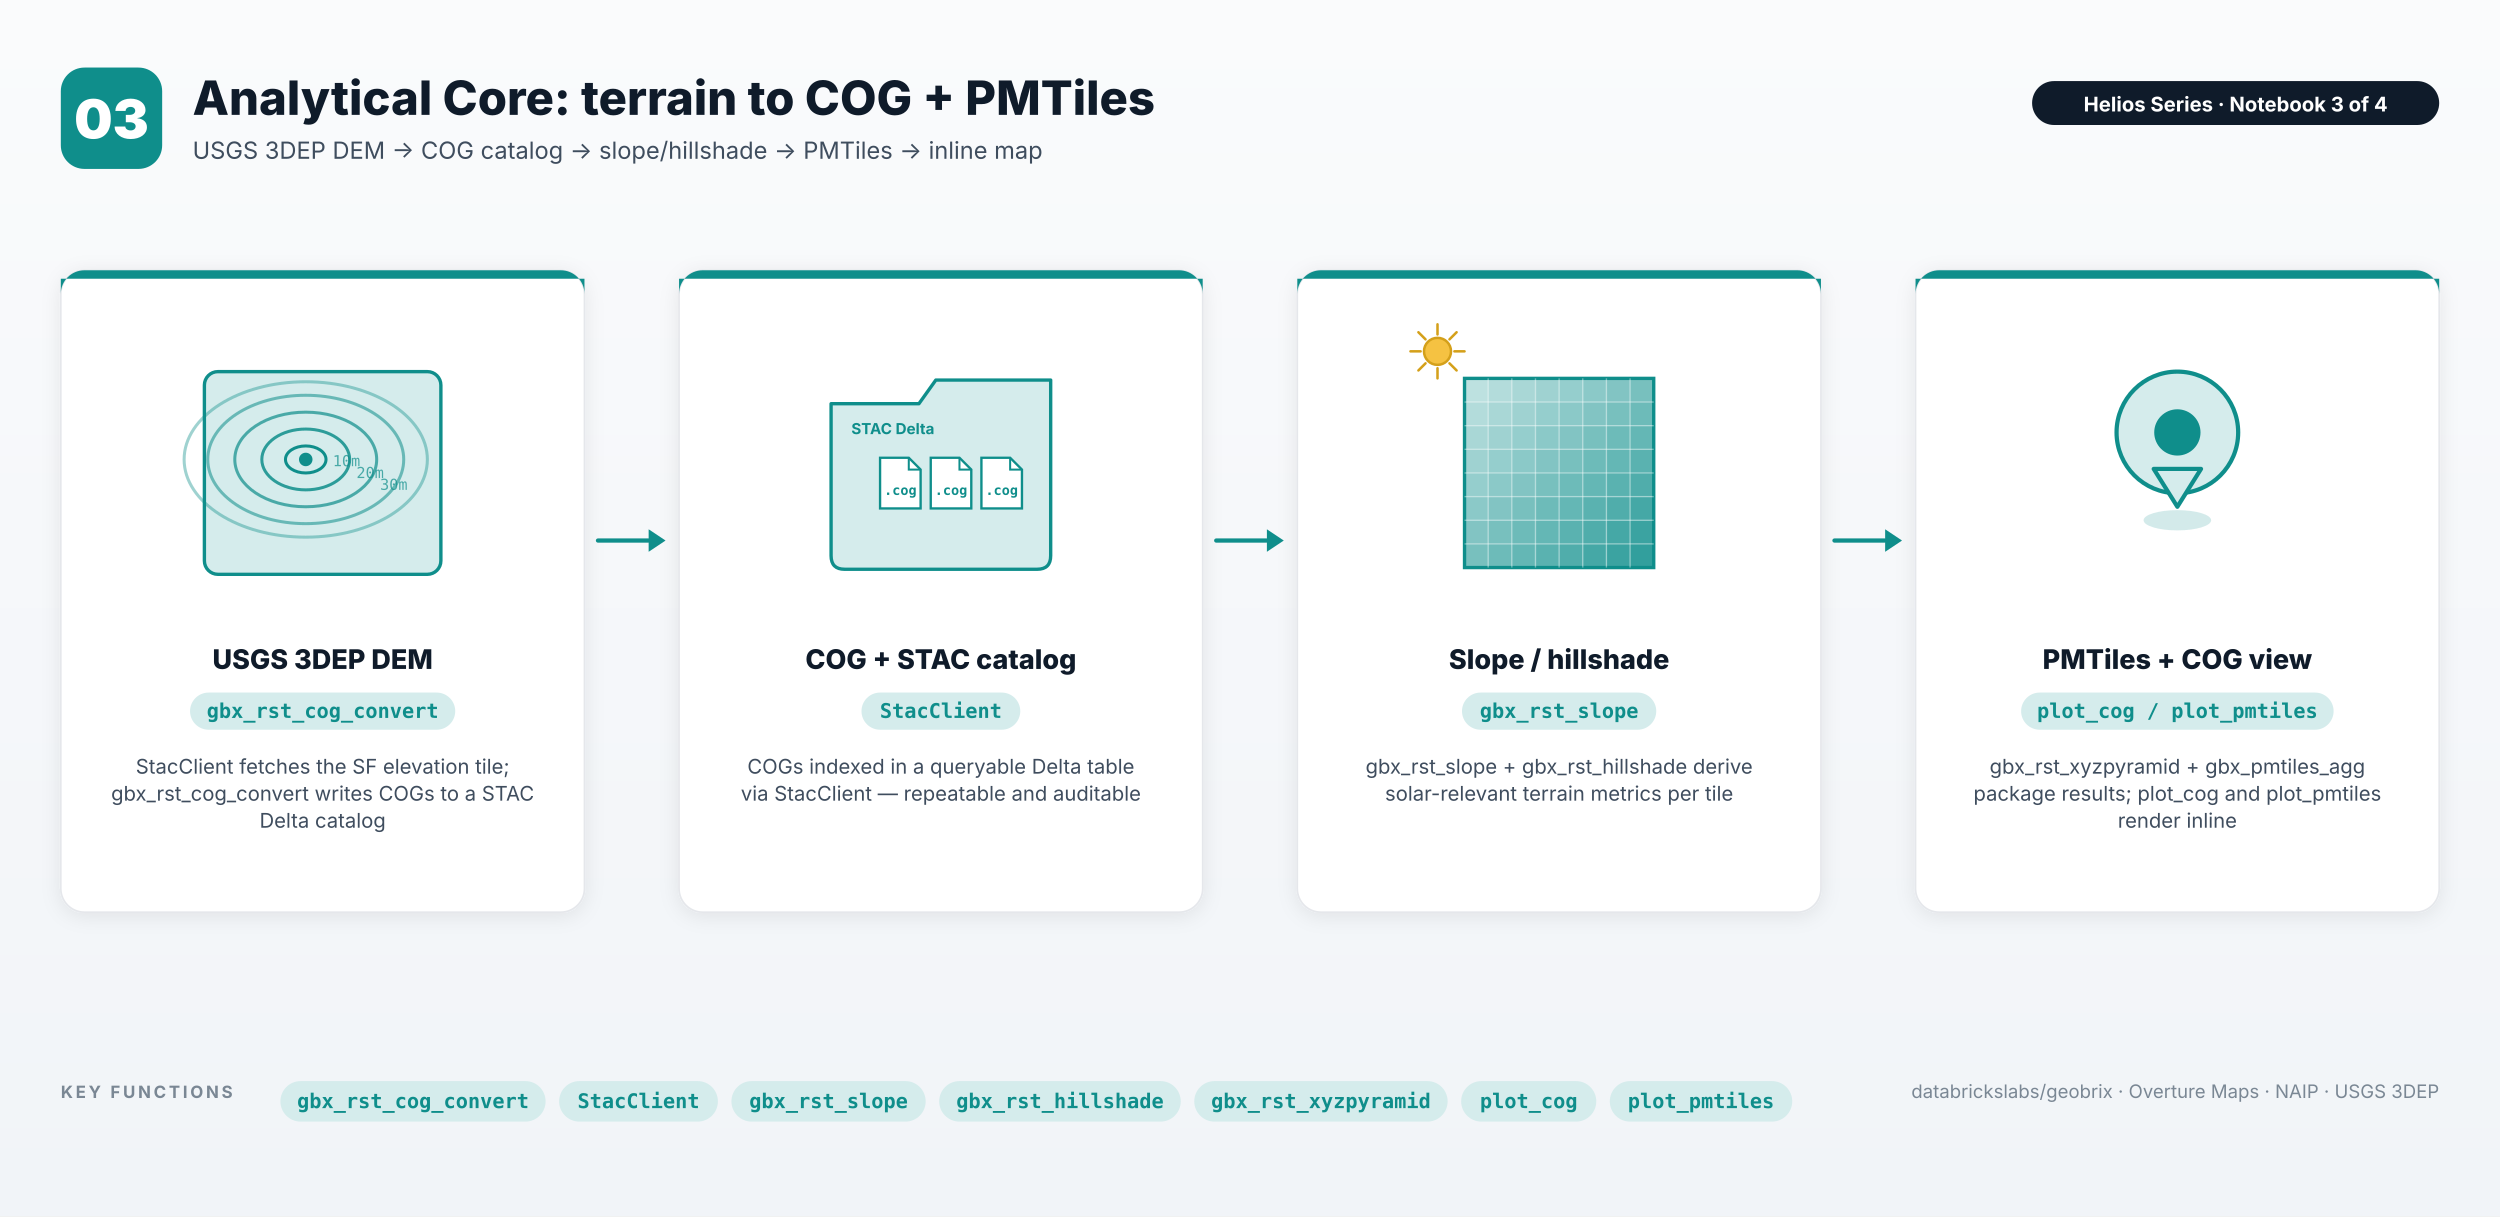
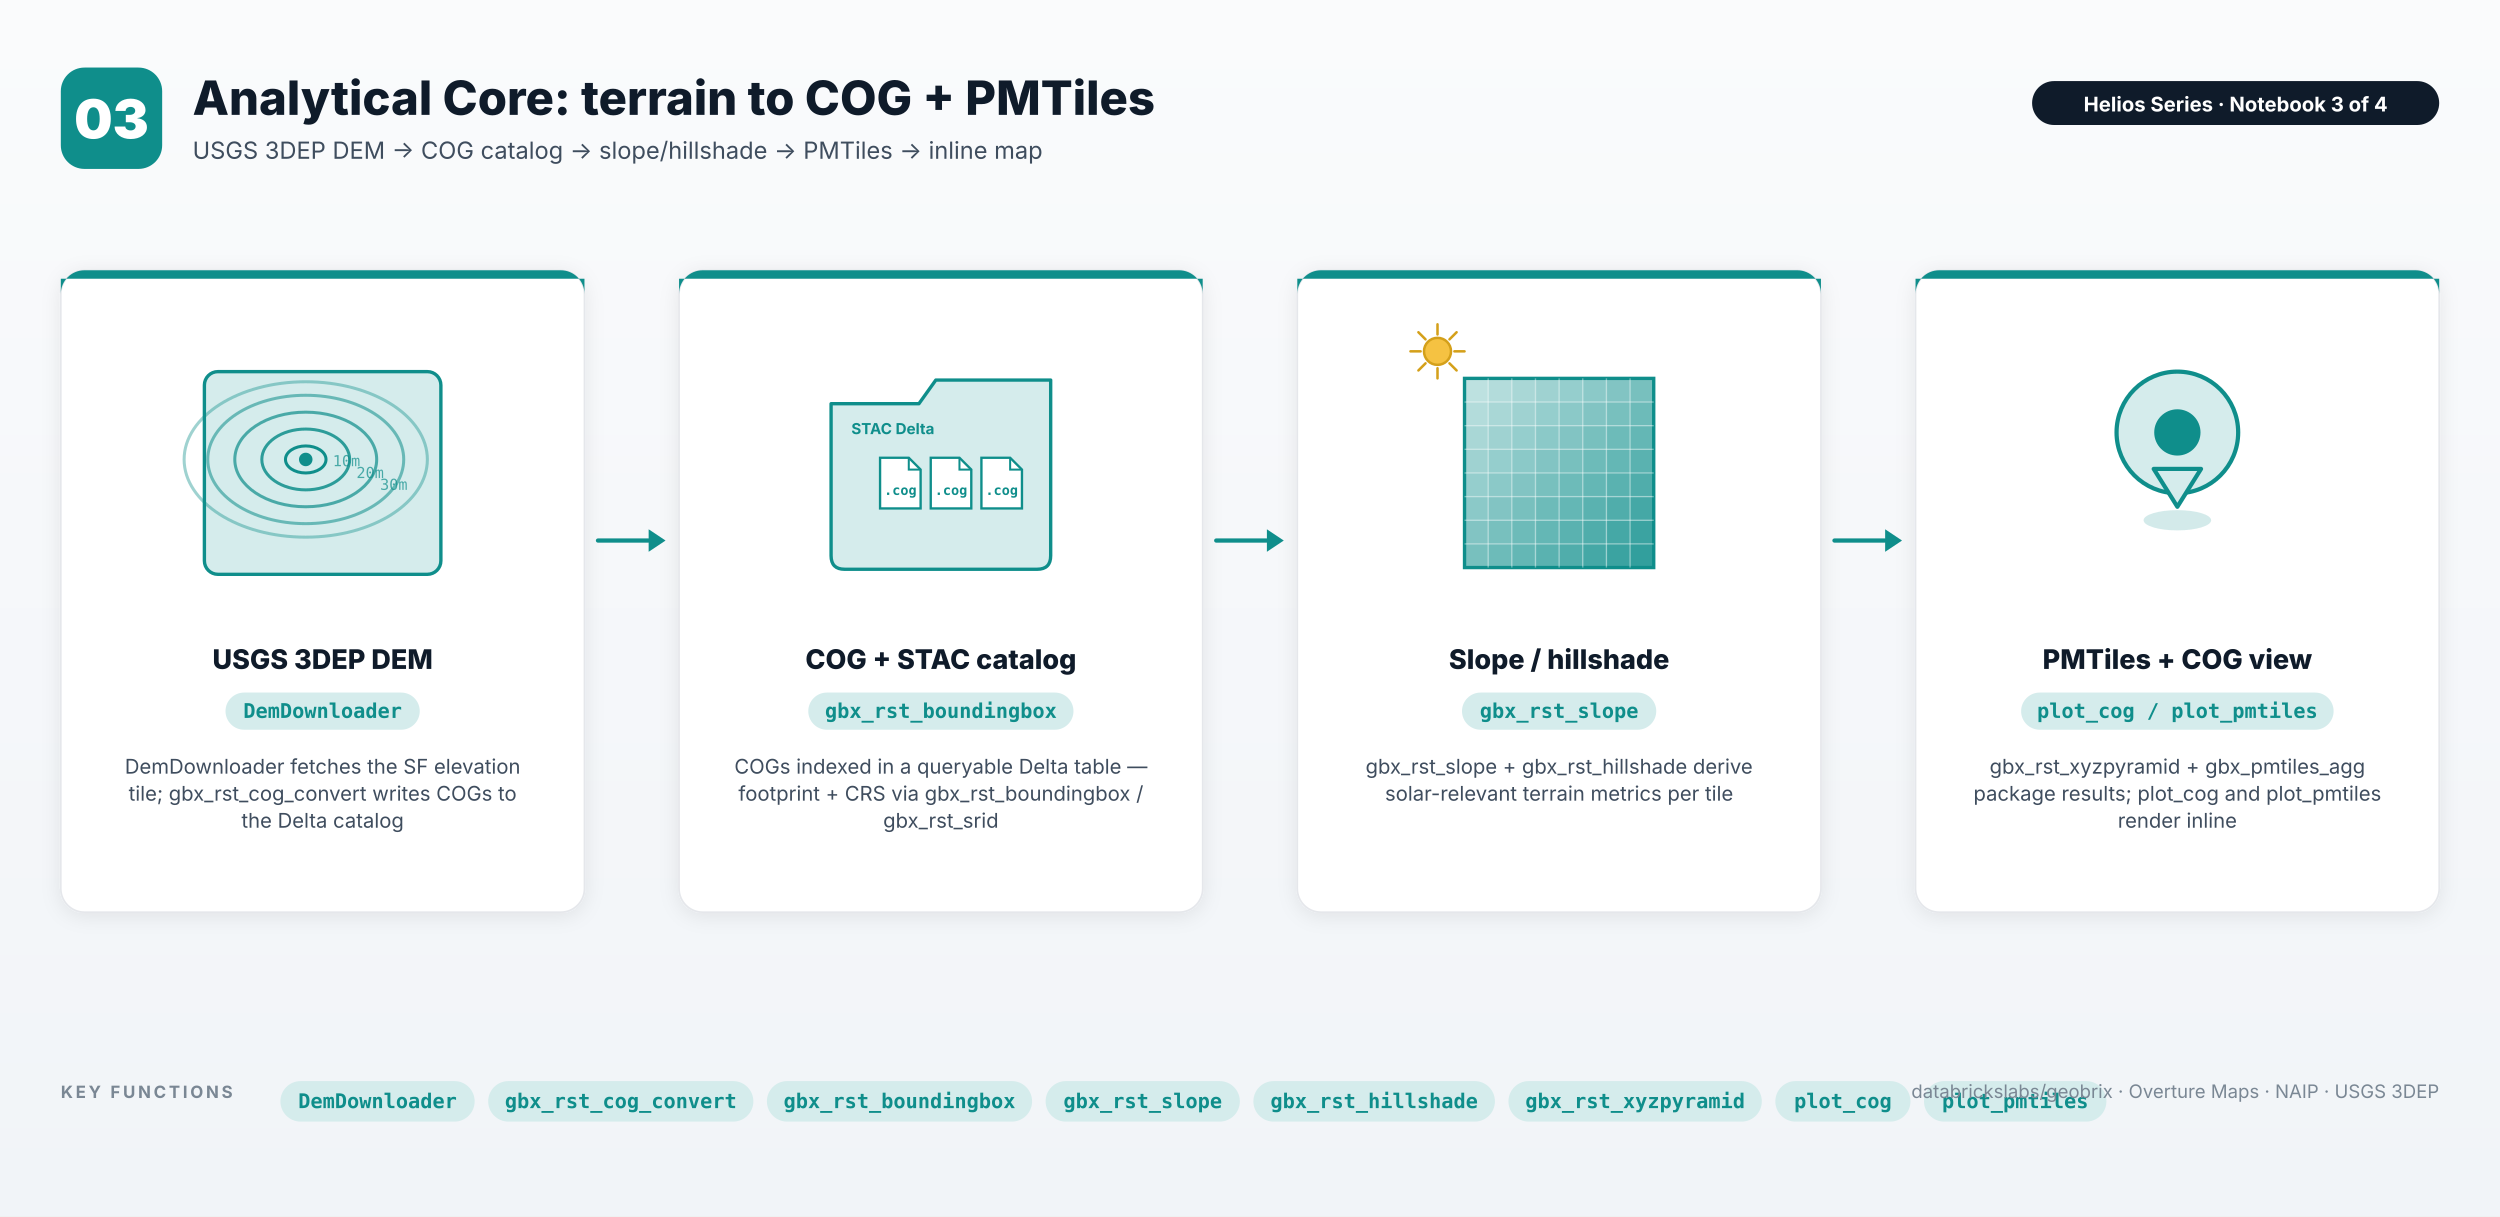
<svg xmlns="http://www.w3.org/2000/svg" viewBox="0 0 1480 720" width="1480" height="720" style="font-family: Inter, -apple-system, system-ui, sans-serif;">
  <defs>
    <filter id="card-shadow" x="-5%" y="-5%" width="110%" height="115%">
      <feDropShadow dx="0" dy="2" stdDeviation="6" flood-color="#0F1B2A" flood-opacity="0.08" />
    </filter>
    <linearGradient id="bg" x1="0" y1="0" x2="0" y2="1">
      <stop offset="0" stop-color="#FAFBFC" />
      <stop offset="1" stop-color="#F1F4F8" />
    </linearGradient>
  </defs>
  <rect x="0" y="0" width="1480" height="720" fill="url(#bg)" />
  <rect x="36" y="40" rx="14" ry="14" width="60" height="60" fill="#0F8E8B" />
  <text x="66.0" y="82.0" text-anchor="middle" font-family="Inter, sans-serif" font-size="32" font-weight="900" fill="#FFFFFF">03</text>
  <text x="114" y="68" font-family="Inter, -apple-system, system-ui, sans-serif" font-size="28" font-weight="800" fill="#0F1B2A" text-anchor="start">Analytical Core: terrain to COG + PMTiles</text>
  <text x="114" y="94" font-family="Inter, -apple-system, system-ui, sans-serif" font-size="14" font-weight="400" fill="#3F4D5E" text-anchor="start">USGS 3DEP DEM → COG catalog → slope/hillshade → PMTiles → inline map</text>
  <rect x="1203" y="48" rx="13" ry="13" width="241" height="26" fill="#0F1B2A" />
  <text x="1323.5" y="66" text-anchor="middle" font-family="Inter, sans-serif" font-size="12" font-weight="700" fill="#FFFFFF">Helios Series  ·  Notebook 3 of 4</text>
  <rect x="36" y="160" rx="14" ry="14" width="310" height="380" fill="#FFFFFF" stroke="#E5E7EB" stroke-width="1" filter="url(#card-shadow)" />
  <path d="M 36 174 A 14 14 0 0 1 50 160 H 332 A 14 14 0 0 1 346 174 V 165 H 36 Z" fill="#0F8E8B" />
  <rect x="121.0" y="220.0" rx="8" ry="8" width="140" height="120" fill="#D5ECEC" stroke="#0F8E8B" stroke-width="2" />
  <ellipse cx="181.0" cy="272.0" rx="12" ry="8" fill="none" stroke="#0F8E8B" stroke-width="1.8" stroke-opacity="1.00" />
  <ellipse cx="181.0" cy="272.0" rx="26" ry="18" fill="none" stroke="#0F8E8B" stroke-width="1.8" stroke-opacity="0.85" />
  <ellipse cx="181.0" cy="272.0" rx="42" ry="28" fill="none" stroke="#0F8E8B" stroke-width="1.8" stroke-opacity="0.70" />
  <ellipse cx="181.0" cy="272.0" rx="58" ry="38" fill="none" stroke="#0F8E8B" stroke-width="1.8" stroke-opacity="0.55" />
  <ellipse cx="181.0" cy="272.0" rx="72" ry="46" fill="none" stroke="#0F8E8B" stroke-width="1.8" stroke-opacity="0.40" />
  <circle cx="181.0" cy="272.0" r="4" fill="#0F8E8B" />
  <text x="197.0" y="276.0" font-family="ui-monospace, Menlo, monospace" font-size="9" fill="#0F8E8B" fill-opacity="0.7">10m</text>
  <text x="211.0" y="283.0" font-family="ui-monospace, Menlo, monospace" font-size="9" fill="#0F8E8B" fill-opacity="0.7">20m</text>
  <text x="225.0" y="290.0" font-family="ui-monospace, Menlo, monospace" font-size="9" fill="#0F8E8B" fill-opacity="0.7">30m</text>
  <text x="191.0" y="396" font-family="Inter, -apple-system, system-ui, sans-serif" font-size="16" font-weight="800" fill="#0F1B2A" text-anchor="middle">USGS 3DEP DEM</text>
-   <g transform="translate(112.5, 410)">
-     <rect x="0" y="0" rx="11" ry="11" width="157" height="22" fill="#D5ECEC" />
-     <text x="78.5" y="15.0" text-anchor="middle" font-family="ui-monospace, SFMono-Regular, Menlo, Consolas, monospace" font-size="12" font-weight="700" fill="#0F8E8B">gbx_rst_cog_convert</text>
+   <g transform="translate(133.5, 410)">
+     <rect x="0" y="0" rx="11" ry="11" width="115" height="22" fill="#D5ECEC" />
+     <text x="57.5" y="15.0" text-anchor="middle" font-family="ui-monospace, SFMono-Regular, Menlo, Consolas, monospace" font-size="12" font-weight="700" fill="#0F8E8B">DemDownloader</text>
  </g>
-   <text x="191.0" y="458" text-anchor="middle" font-family="Inter, sans-serif" font-size="12" fill="#3F4D5E">StacClient fetches the SF elevation tile;</text>
-   <text x="191.0" y="474" text-anchor="middle" font-family="Inter, sans-serif" font-size="12" fill="#3F4D5E">gbx_rst_cog_convert writes COGs to a STAC</text>
-   <text x="191.0" y="490" text-anchor="middle" font-family="Inter, sans-serif" font-size="12" fill="#3F4D5E">Delta catalog</text>
+   <text x="191.0" y="458" text-anchor="middle" font-family="Inter, sans-serif" font-size="12" fill="#3F4D5E">DemDownloader fetches the SF elevation</text>
+   <text x="191.0" y="474" text-anchor="middle" font-family="Inter, sans-serif" font-size="12" fill="#3F4D5E">tile; gbx_rst_cog_convert writes COGs to</text>
+   <text x="191.0" y="490" text-anchor="middle" font-family="Inter, sans-serif" font-size="12" fill="#3F4D5E">the Delta catalog</text>
  <line x1="354" y1="320.0" x2="384" y2="320.0" stroke="#0F8E8B" stroke-width="2.5" stroke-linecap="round" />
  <polygon points="394,320.0 384,313.333 384,326.667" fill="#0F8E8B" />
  <rect x="402" y="160" rx="14" ry="14" width="310" height="380" fill="#FFFFFF" stroke="#E5E7EB" stroke-width="1" filter="url(#card-shadow)" />
  <path d="M 402 174 A 14 14 0 0 1 416 160 H 698 A 14 14 0 0 1 712 174 V 165 H 402 Z" fill="#0F8E8B" />
  <path d="M 492.0 239.0 H 544.0 L 554.0 225.0 H 622.0 V 329.0 Q 622.0 337.0 614.0 337.0 H 500.0 Q 492.0 337.0 492.0 329.0 Z" fill="#D5ECEC" stroke="#0F8E8B" stroke-width="2" stroke-linejoin="round" />
  <path d="M 521.0 271.0 H 538.0 L 545.0 278.0 V 301.0 H 521.0 Z" fill="#FFFFFF" stroke="#0F8E8B" stroke-width="1.4" />
  <path d="M 538.0 271.0 V 278.0 H 545.0" fill="none" stroke="#0F8E8B" stroke-width="1.2" />
  <text x="533.0" y="293.0" text-anchor="middle" font-family="ui-monospace, Menlo, monospace" font-size="8" font-weight="700" fill="#0F8E8B">.cog</text>
  <path d="M 551.0 271.0 H 568.0 L 575.0 278.0 V 301.0 H 551.0 Z" fill="#FFFFFF" stroke="#0F8E8B" stroke-width="1.4" />
  <path d="M 568.0 271.0 V 278.0 H 575.0" fill="none" stroke="#0F8E8B" stroke-width="1.2" />
  <text x="563.0" y="293.0" text-anchor="middle" font-family="ui-monospace, Menlo, monospace" font-size="8" font-weight="700" fill="#0F8E8B">.cog</text>
  <path d="M 581.0 271.0 H 598.0 L 605.0 278.0 V 301.0 H 581.0 Z" fill="#FFFFFF" stroke="#0F8E8B" stroke-width="1.4" />
  <path d="M 598.0 271.0 V 278.0 H 605.0" fill="none" stroke="#0F8E8B" stroke-width="1.2" />
  <text x="593.0" y="293.0" text-anchor="middle" font-family="ui-monospace, Menlo, monospace" font-size="8" font-weight="700" fill="#0F8E8B">.cog</text>
  <text x="504.0" y="257.0" font-family="Inter, sans-serif" font-size="9" font-weight="700" fill="#0F8E8B">STAC Delta</text>
  <text x="557.0" y="396" font-family="Inter, -apple-system, system-ui, sans-serif" font-size="16" font-weight="800" fill="#0F1B2A" text-anchor="middle">COG + STAC catalog</text>
-   <g transform="translate(510.0, 410)">
-     <rect x="0" y="0" rx="11" ry="11" width="94" height="22" fill="#D5ECEC" />
-     <text x="47.0" y="15.0" text-anchor="middle" font-family="ui-monospace, SFMono-Regular, Menlo, Consolas, monospace" font-size="12" font-weight="700" fill="#0F8E8B">StacClient</text>
+   <g transform="translate(478.5, 410)">
+     <rect x="0" y="0" rx="11" ry="11" width="157" height="22" fill="#D5ECEC" />
+     <text x="78.5" y="15.0" text-anchor="middle" font-family="ui-monospace, SFMono-Regular, Menlo, Consolas, monospace" font-size="12" font-weight="700" fill="#0F8E8B">gbx_rst_boundingbox</text>
  </g>
-   <text x="557.0" y="458" text-anchor="middle" font-family="Inter, sans-serif" font-size="12" fill="#3F4D5E">COGs indexed in a queryable Delta table</text>
-   <text x="557.0" y="474" text-anchor="middle" font-family="Inter, sans-serif" font-size="12" fill="#3F4D5E">via StacClient — repeatable and auditable</text>
+   <text x="557.0" y="458" text-anchor="middle" font-family="Inter, sans-serif" font-size="12" fill="#3F4D5E">COGs indexed in a queryable Delta table —</text>
+   <text x="557.0" y="474" text-anchor="middle" font-family="Inter, sans-serif" font-size="12" fill="#3F4D5E">footprint + CRS via gbx_rst_boundingbox /</text>
+   <text x="557.0" y="490" text-anchor="middle" font-family="Inter, sans-serif" font-size="12" fill="#3F4D5E">gbx_rst_srid</text>
  <line x1="720" y1="320.0" x2="750" y2="320.0" stroke="#0F8E8B" stroke-width="2.5" stroke-linecap="round" />
  <polygon points="760,320.0 750,313.333 750,326.667" fill="#0F8E8B" />
  <rect x="768" y="160" rx="14" ry="14" width="310" height="380" fill="#FFFFFF" stroke="#E5E7EB" stroke-width="1" filter="url(#card-shadow)" />
  <path d="M 768 174 A 14 14 0 0 1 782 160 H 1064 A 14 14 0 0 1 1078 174 V 165 H 768 Z" fill="#0F8E8B" />
  <rect x="867.0" y="224.0" width="112" height="112" fill="#D5ECEC" stroke="#0F8E8B" stroke-width="2" />
  <rect x="867.0" y="224.0" width="14" height="14" fill="#0F8E8B" fill-opacity="0.12" />
  <rect x="881.0" y="224.0" width="14" height="14" fill="#0F8E8B" fill-opacity="0.17" />
  <rect x="895.0" y="224.0" width="14" height="14" fill="#0F8E8B" fill-opacity="0.22" />
  <rect x="909.0" y="224.0" width="14" height="14" fill="#0F8E8B" fill-opacity="0.27" />
  <rect x="923.0" y="224.0" width="14" height="14" fill="#0F8E8B" fill-opacity="0.32" />
  <rect x="937.0" y="224.0" width="14" height="14" fill="#0F8E8B" fill-opacity="0.37" />
  <rect x="951.0" y="224.0" width="14" height="14" fill="#0F8E8B" fill-opacity="0.42" />
  <rect x="965.0" y="224.0" width="14" height="14" fill="#0F8E8B" fill-opacity="0.47" />
  <rect x="867.0" y="238.0" width="14" height="14" fill="#0F8E8B" fill-opacity="0.17" />
  <rect x="881.0" y="238.0" width="14" height="14" fill="#0F8E8B" fill-opacity="0.22" />
  <rect x="895.0" y="238.0" width="14" height="14" fill="#0F8E8B" fill-opacity="0.27" />
  <rect x="909.0" y="238.0" width="14" height="14" fill="#0F8E8B" fill-opacity="0.32" />
  <rect x="923.0" y="238.0" width="14" height="14" fill="#0F8E8B" fill-opacity="0.37" />
  <rect x="937.0" y="238.0" width="14" height="14" fill="#0F8E8B" fill-opacity="0.42" />
  <rect x="951.0" y="238.0" width="14" height="14" fill="#0F8E8B" fill-opacity="0.47" />
  <rect x="965.0" y="238.0" width="14" height="14" fill="#0F8E8B" fill-opacity="0.52" />
  <rect x="867.0" y="252.0" width="14" height="14" fill="#0F8E8B" fill-opacity="0.22" />
  <rect x="881.0" y="252.0" width="14" height="14" fill="#0F8E8B" fill-opacity="0.27" />
  <rect x="895.0" y="252.0" width="14" height="14" fill="#0F8E8B" fill-opacity="0.32" />
  <rect x="909.0" y="252.0" width="14" height="14" fill="#0F8E8B" fill-opacity="0.37" />
  <rect x="923.0" y="252.0" width="14" height="14" fill="#0F8E8B" fill-opacity="0.42" />
  <rect x="937.0" y="252.0" width="14" height="14" fill="#0F8E8B" fill-opacity="0.47" />
  <rect x="951.0" y="252.0" width="14" height="14" fill="#0F8E8B" fill-opacity="0.52" />
  <rect x="965.0" y="252.0" width="14" height="14" fill="#0F8E8B" fill-opacity="0.57" />
  <rect x="867.0" y="266.0" width="14" height="14" fill="#0F8E8B" fill-opacity="0.27" />
  <rect x="881.0" y="266.0" width="14" height="14" fill="#0F8E8B" fill-opacity="0.32" />
  <rect x="895.0" y="266.0" width="14" height="14" fill="#0F8E8B" fill-opacity="0.37" />
  <rect x="909.0" y="266.0" width="14" height="14" fill="#0F8E8B" fill-opacity="0.42" />
  <rect x="923.0" y="266.0" width="14" height="14" fill="#0F8E8B" fill-opacity="0.47" />
  <rect x="937.0" y="266.0" width="14" height="14" fill="#0F8E8B" fill-opacity="0.52" />
  <rect x="951.0" y="266.0" width="14" height="14" fill="#0F8E8B" fill-opacity="0.57" />
  <rect x="965.0" y="266.0" width="14" height="14" fill="#0F8E8B" fill-opacity="0.62" />
  <rect x="867.0" y="280.0" width="14" height="14" fill="#0F8E8B" fill-opacity="0.32" />
  <rect x="881.0" y="280.0" width="14" height="14" fill="#0F8E8B" fill-opacity="0.37" />
  <rect x="895.0" y="280.0" width="14" height="14" fill="#0F8E8B" fill-opacity="0.42" />
  <rect x="909.0" y="280.0" width="14" height="14" fill="#0F8E8B" fill-opacity="0.47" />
  <rect x="923.0" y="280.0" width="14" height="14" fill="#0F8E8B" fill-opacity="0.52" />
  <rect x="937.0" y="280.0" width="14" height="14" fill="#0F8E8B" fill-opacity="0.57" />
  <rect x="951.0" y="280.0" width="14" height="14" fill="#0F8E8B" fill-opacity="0.62" />
  <rect x="965.0" y="280.0" width="14" height="14" fill="#0F8E8B" fill-opacity="0.67" />
  <rect x="867.0" y="294.0" width="14" height="14" fill="#0F8E8B" fill-opacity="0.37" />
  <rect x="881.0" y="294.0" width="14" height="14" fill="#0F8E8B" fill-opacity="0.42" />
  <rect x="895.0" y="294.0" width="14" height="14" fill="#0F8E8B" fill-opacity="0.47" />
  <rect x="909.0" y="294.0" width="14" height="14" fill="#0F8E8B" fill-opacity="0.52" />
  <rect x="923.0" y="294.0" width="14" height="14" fill="#0F8E8B" fill-opacity="0.57" />
  <rect x="937.0" y="294.0" width="14" height="14" fill="#0F8E8B" fill-opacity="0.62" />
  <rect x="951.0" y="294.0" width="14" height="14" fill="#0F8E8B" fill-opacity="0.67" />
  <rect x="965.0" y="294.0" width="14" height="14" fill="#0F8E8B" fill-opacity="0.72" />
  <rect x="867.0" y="308.0" width="14" height="14" fill="#0F8E8B" fill-opacity="0.42" />
  <rect x="881.0" y="308.0" width="14" height="14" fill="#0F8E8B" fill-opacity="0.47" />
  <rect x="895.0" y="308.0" width="14" height="14" fill="#0F8E8B" fill-opacity="0.52" />
  <rect x="909.0" y="308.0" width="14" height="14" fill="#0F8E8B" fill-opacity="0.57" />
  <rect x="923.0" y="308.0" width="14" height="14" fill="#0F8E8B" fill-opacity="0.62" />
  <rect x="937.0" y="308.0" width="14" height="14" fill="#0F8E8B" fill-opacity="0.67" />
  <rect x="951.0" y="308.0" width="14" height="14" fill="#0F8E8B" fill-opacity="0.72" />
  <rect x="965.0" y="308.0" width="14" height="14" fill="#0F8E8B" fill-opacity="0.77" />
  <rect x="867.0" y="322.0" width="14" height="14" fill="#0F8E8B" fill-opacity="0.47" />
  <rect x="881.0" y="322.0" width="14" height="14" fill="#0F8E8B" fill-opacity="0.52" />
  <rect x="895.0" y="322.0" width="14" height="14" fill="#0F8E8B" fill-opacity="0.57" />
  <rect x="909.0" y="322.0" width="14" height="14" fill="#0F8E8B" fill-opacity="0.62" />
  <rect x="923.0" y="322.0" width="14" height="14" fill="#0F8E8B" fill-opacity="0.67" />
  <rect x="937.0" y="322.0" width="14" height="14" fill="#0F8E8B" fill-opacity="0.72" />
  <rect x="951.0" y="322.0" width="14" height="14" fill="#0F8E8B" fill-opacity="0.77" />
  <rect x="965.0" y="322.0" width="14" height="14" fill="#0F8E8B" fill-opacity="0.82" />
  <line x1="881.0" y1="224.0" x2="881.0" y2="336.0" stroke="#FFFFFF" stroke-width="0.8" stroke-opacity="0.4" />
  <line x1="867.0" y1="238.0" x2="979.0" y2="238.0" stroke="#FFFFFF" stroke-width="0.8" stroke-opacity="0.4" />
  <line x1="895.0" y1="224.0" x2="895.0" y2="336.0" stroke="#FFFFFF" stroke-width="0.8" stroke-opacity="0.4" />
  <line x1="867.0" y1="252.0" x2="979.0" y2="252.0" stroke="#FFFFFF" stroke-width="0.8" stroke-opacity="0.4" />
  <line x1="909.0" y1="224.0" x2="909.0" y2="336.0" stroke="#FFFFFF" stroke-width="0.8" stroke-opacity="0.4" />
  <line x1="867.0" y1="266.0" x2="979.0" y2="266.0" stroke="#FFFFFF" stroke-width="0.8" stroke-opacity="0.4" />
  <line x1="923.0" y1="224.0" x2="923.0" y2="336.0" stroke="#FFFFFF" stroke-width="0.8" stroke-opacity="0.4" />
  <line x1="867.0" y1="280.0" x2="979.0" y2="280.0" stroke="#FFFFFF" stroke-width="0.8" stroke-opacity="0.4" />
  <line x1="937.0" y1="224.0" x2="937.0" y2="336.0" stroke="#FFFFFF" stroke-width="0.8" stroke-opacity="0.4" />
  <line x1="867.0" y1="294.0" x2="979.0" y2="294.0" stroke="#FFFFFF" stroke-width="0.8" stroke-opacity="0.4" />
  <line x1="951.0" y1="224.0" x2="951.0" y2="336.0" stroke="#FFFFFF" stroke-width="0.8" stroke-opacity="0.4" />
  <line x1="867.0" y1="308.0" x2="979.0" y2="308.0" stroke="#FFFFFF" stroke-width="0.8" stroke-opacity="0.4" />
  <line x1="965.0" y1="224.0" x2="965.0" y2="336.0" stroke="#FFFFFF" stroke-width="0.8" stroke-opacity="0.4" />
  <line x1="867.0" y1="322.0" x2="979.0" y2="322.0" stroke="#FFFFFF" stroke-width="0.8" stroke-opacity="0.4" />
  <circle cx="851.0" cy="208.0" r="8" fill="#F5C242" stroke="#D4A01A" stroke-width="1.5" />
  <line x1="861.0" y1="208.0" x2="867.0" y2="208.0" stroke="#D4A01A" stroke-width="1.5" stroke-linecap="round" />
  <line x1="858.1" y1="215.1" x2="862.3" y2="219.3" stroke="#D4A01A" stroke-width="1.5" stroke-linecap="round" />
  <line x1="851.0" y1="218.0" x2="851.0" y2="224.0" stroke="#D4A01A" stroke-width="1.5" stroke-linecap="round" />
  <line x1="843.9" y1="215.1" x2="839.7" y2="219.3" stroke="#D4A01A" stroke-width="1.5" stroke-linecap="round" />
  <line x1="841.0" y1="208.0" x2="835.0" y2="208.0" stroke="#D4A01A" stroke-width="1.5" stroke-linecap="round" />
  <line x1="843.9" y1="200.9" x2="839.7" y2="196.7" stroke="#D4A01A" stroke-width="1.5" stroke-linecap="round" />
  <line x1="851.0" y1="198.0" x2="851.0" y2="192.0" stroke="#D4A01A" stroke-width="1.5" stroke-linecap="round" />
  <line x1="858.1" y1="200.9" x2="862.3" y2="196.7" stroke="#D4A01A" stroke-width="1.5" stroke-linecap="round" />
  <text x="923.0" y="396" font-family="Inter, -apple-system, system-ui, sans-serif" font-size="16" font-weight="800" fill="#0F1B2A" text-anchor="middle">Slope / hillshade</text>
  <g transform="translate(865.5, 410)">
    <rect x="0" y="0" rx="11" ry="11" width="115" height="22" fill="#D5ECEC" />
    <text x="57.5" y="15.0" text-anchor="middle" font-family="ui-monospace, SFMono-Regular, Menlo, Consolas, monospace" font-size="12" font-weight="700" fill="#0F8E8B">gbx_rst_slope</text>
  </g>
  <text x="923.0" y="458" text-anchor="middle" font-family="Inter, sans-serif" font-size="12" fill="#3F4D5E">gbx_rst_slope + gbx_rst_hillshade derive</text>
  <text x="923.0" y="474" text-anchor="middle" font-family="Inter, sans-serif" font-size="12" fill="#3F4D5E">solar-relevant terrain metrics per tile</text>
  <line x1="1086" y1="320.0" x2="1116" y2="320.0" stroke="#0F8E8B" stroke-width="2.5" stroke-linecap="round" />
  <polygon points="1126,320.0 1116,313.333 1116,326.667" fill="#0F8E8B" />
  <rect x="1134" y="160" rx="14" ry="14" width="310" height="380" fill="#FFFFFF" stroke="#E5E7EB" stroke-width="1" filter="url(#card-shadow)" />
  <path d="M 1134 174 A 14 14 0 0 1 1148 160 H 1430 A 14 14 0 0 1 1444 174 V 165 H 1134 Z" fill="#0F8E8B" />
  <circle cx="1289.0" cy="256.0" r="36" fill="#D5ECEC" stroke="#0F8E8B" stroke-width="2.5" />
  <polygon points="1275.0,277.6 1303.0,277.6 1289.0,300.0" fill="#D5ECEC" stroke="#0F8E8B" stroke-width="2.5" stroke-linejoin="round" />
  <circle cx="1289.0" cy="256.0" r="13.7" fill="#0F8E8B" />
  <ellipse cx="1289.0" cy="308.0" rx="20" ry="6" fill="#0F8E8B" fill-opacity="0.18" />
  <text x="1289.0" y="396" font-family="Inter, -apple-system, system-ui, sans-serif" font-size="16" font-weight="800" fill="#0F1B2A" text-anchor="middle">PMTiles + COG view</text>
  <g transform="translate(1196.5, 410)">
    <rect x="0" y="0" rx="11" ry="11" width="185" height="22" fill="#D5ECEC" />
    <text x="92.5" y="15.0" text-anchor="middle" font-family="ui-monospace, SFMono-Regular, Menlo, Consolas, monospace" font-size="12" font-weight="700" fill="#0F8E8B">plot_cog / plot_pmtiles</text>
  </g>
  <text x="1289.0" y="458" text-anchor="middle" font-family="Inter, sans-serif" font-size="12" fill="#3F4D5E">gbx_rst_xyzpyramid + gbx_pmtiles_agg</text>
  <text x="1289.0" y="474" text-anchor="middle" font-family="Inter, sans-serif" font-size="12" fill="#3F4D5E">package results; plot_cog and plot_pmtiles</text>
  <text x="1289.0" y="490" text-anchor="middle" font-family="Inter, sans-serif" font-size="12" fill="#3F4D5E">render inline</text>
  <text x="36" y="650" font-family="Inter, -apple-system, system-ui, sans-serif" font-size="10" font-weight="700" fill="#7A8794" text-anchor="start" letter-spacing="1.6">KEY FUNCTIONS</text>
-   <rect x="166" y="640" rx="12" ry="12" width="157" height="24" fill="#D5ECEC" />
-   <text x="244.5" y="656.0" text-anchor="middle" font-family="ui-monospace, SFMono-Regular, Menlo, Consolas, monospace" font-size="12" font-weight="700" fill="#0F8E8B">gbx_rst_cog_convert</text>
-   <rect x="331" y="640" rx="12" ry="12" width="94" height="24" fill="#D5ECEC" />
-   <text x="378.0" y="656.0" text-anchor="middle" font-family="ui-monospace, SFMono-Regular, Menlo, Consolas, monospace" font-size="12" font-weight="700" fill="#0F8E8B">StacClient</text>
-   <rect x="433" y="640" rx="12" ry="12" width="115" height="24" fill="#D5ECEC" />
-   <text x="490.5" y="656.0" text-anchor="middle" font-family="ui-monospace, SFMono-Regular, Menlo, Consolas, monospace" font-size="12" font-weight="700" fill="#0F8E8B">gbx_rst_slope</text>
-   <rect x="556" y="640" rx="12" ry="12" width="143" height="24" fill="#D5ECEC" />
-   <text x="627.5" y="656.0" text-anchor="middle" font-family="ui-monospace, SFMono-Regular, Menlo, Consolas, monospace" font-size="12" font-weight="700" fill="#0F8E8B">gbx_rst_hillshade</text>
-   <rect x="707" y="640" rx="12" ry="12" width="150" height="24" fill="#D5ECEC" />
-   <text x="782.0" y="656.0" text-anchor="middle" font-family="ui-monospace, SFMono-Regular, Menlo, Consolas, monospace" font-size="12" font-weight="700" fill="#0F8E8B">gbx_rst_xyzpyramid</text>
-   <rect x="865" y="640" rx="12" ry="12" width="80" height="24" fill="#D5ECEC" />
-   <text x="905.0" y="656.0" text-anchor="middle" font-family="ui-monospace, SFMono-Regular, Menlo, Consolas, monospace" font-size="12" font-weight="700" fill="#0F8E8B">plot_cog</text>
-   <rect x="953" y="640" rx="12" ry="12" width="108" height="24" fill="#D5ECEC" />
-   <text x="1007.0" y="656.0" text-anchor="middle" font-family="ui-monospace, SFMono-Regular, Menlo, Consolas, monospace" font-size="12" font-weight="700" fill="#0F8E8B">plot_pmtiles</text>
+   <rect x="166" y="640" rx="12" ry="12" width="115" height="24" fill="#D5ECEC" />
+   <text x="223.5" y="656.0" text-anchor="middle" font-family="ui-monospace, SFMono-Regular, Menlo, Consolas, monospace" font-size="12" font-weight="700" fill="#0F8E8B">DemDownloader</text>
+   <rect x="289" y="640" rx="12" ry="12" width="157" height="24" fill="#D5ECEC" />
+   <text x="367.5" y="656.0" text-anchor="middle" font-family="ui-monospace, SFMono-Regular, Menlo, Consolas, monospace" font-size="12" font-weight="700" fill="#0F8E8B">gbx_rst_cog_convert</text>
+   <rect x="454" y="640" rx="12" ry="12" width="157" height="24" fill="#D5ECEC" />
+   <text x="532.5" y="656.0" text-anchor="middle" font-family="ui-monospace, SFMono-Regular, Menlo, Consolas, monospace" font-size="12" font-weight="700" fill="#0F8E8B">gbx_rst_boundingbox</text>
+   <rect x="619" y="640" rx="12" ry="12" width="115" height="24" fill="#D5ECEC" />
+   <text x="676.5" y="656.0" text-anchor="middle" font-family="ui-monospace, SFMono-Regular, Menlo, Consolas, monospace" font-size="12" font-weight="700" fill="#0F8E8B">gbx_rst_slope</text>
+   <rect x="742" y="640" rx="12" ry="12" width="143" height="24" fill="#D5ECEC" />
+   <text x="813.5" y="656.0" text-anchor="middle" font-family="ui-monospace, SFMono-Regular, Menlo, Consolas, monospace" font-size="12" font-weight="700" fill="#0F8E8B">gbx_rst_hillshade</text>
+   <rect x="893" y="640" rx="12" ry="12" width="150" height="24" fill="#D5ECEC" />
+   <text x="968.0" y="656.0" text-anchor="middle" font-family="ui-monospace, SFMono-Regular, Menlo, Consolas, monospace" font-size="12" font-weight="700" fill="#0F8E8B">gbx_rst_xyzpyramid</text>
+   <rect x="1051" y="640" rx="12" ry="12" width="80" height="24" fill="#D5ECEC" />
+   <text x="1091.0" y="656.0" text-anchor="middle" font-family="ui-monospace, SFMono-Regular, Menlo, Consolas, monospace" font-size="12" font-weight="700" fill="#0F8E8B">plot_cog</text>
+   <rect x="1139" y="640" rx="12" ry="12" width="108" height="24" fill="#D5ECEC" />
+   <text x="1193.0" y="656.0" text-anchor="middle" font-family="ui-monospace, SFMono-Regular, Menlo, Consolas, monospace" font-size="12" font-weight="700" fill="#0F8E8B">plot_pmtiles</text>
  <text x="1444" y="650" font-family="Inter, -apple-system, system-ui, sans-serif" font-size="11" font-weight="400" fill="#7A8794" text-anchor="end">databrickslabs/geobrix  ·  Overture Maps  ·  NAIP  ·  USGS 3DEP</text>
</svg>
